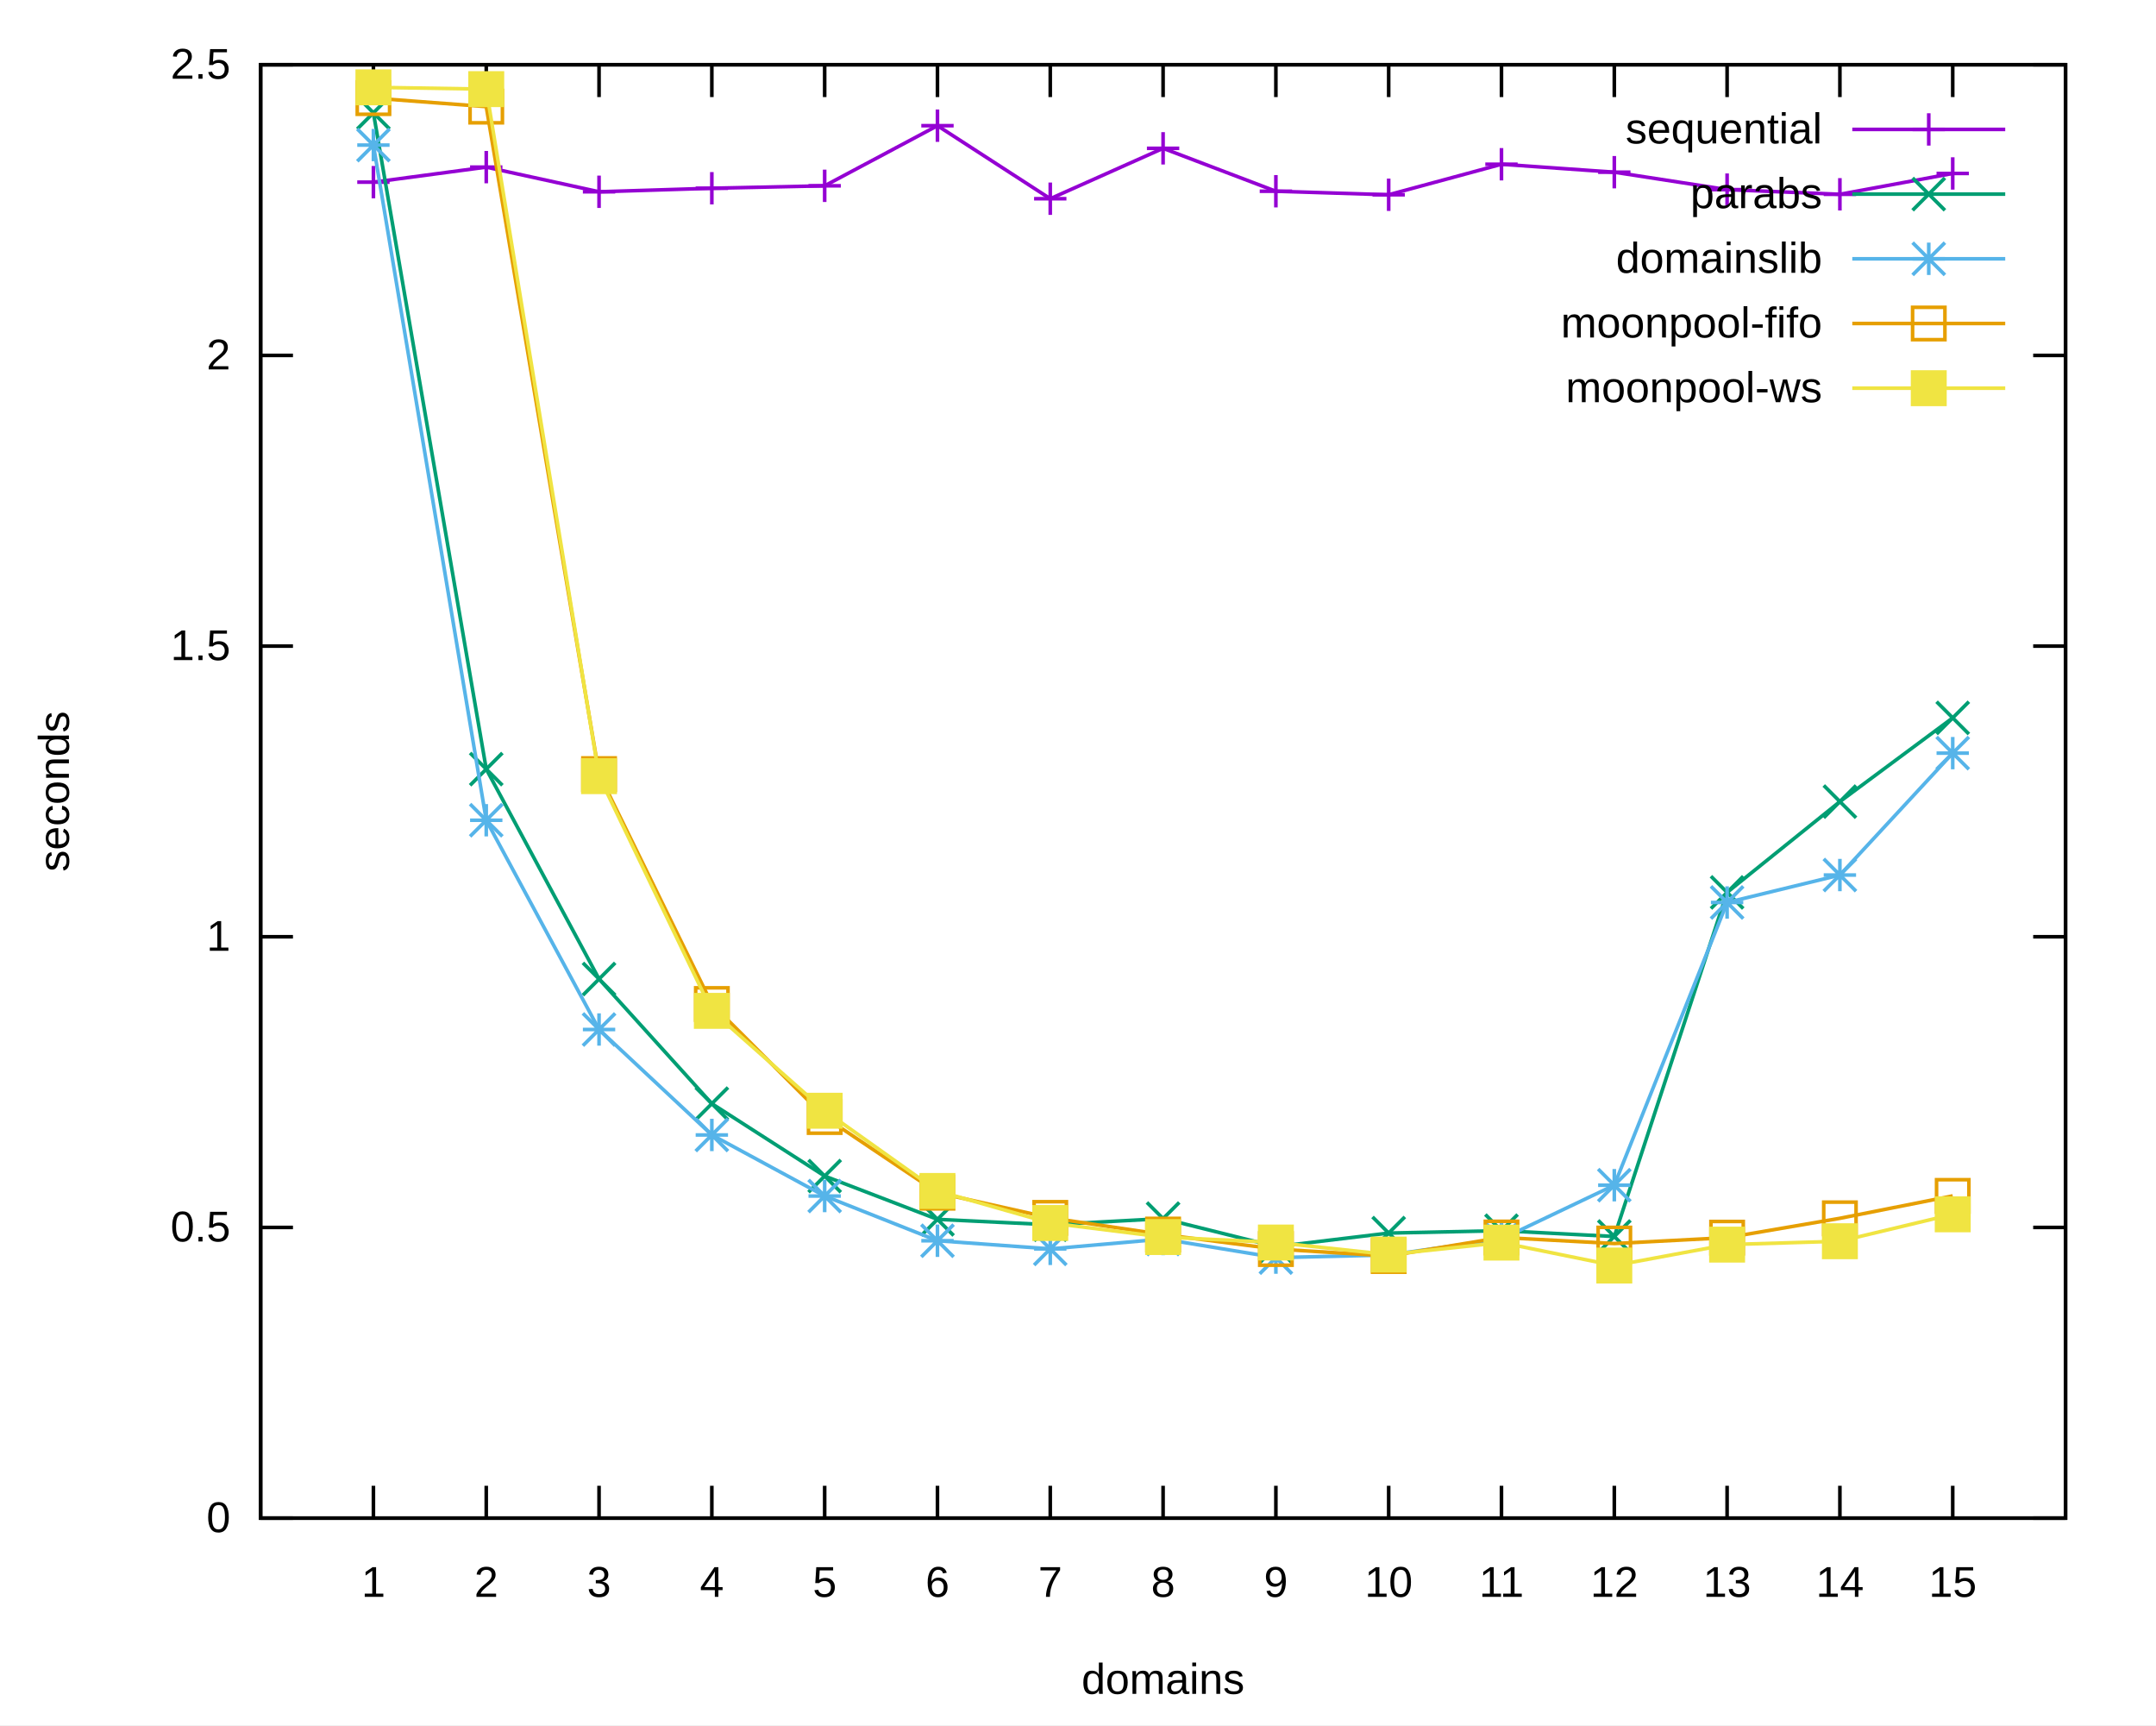
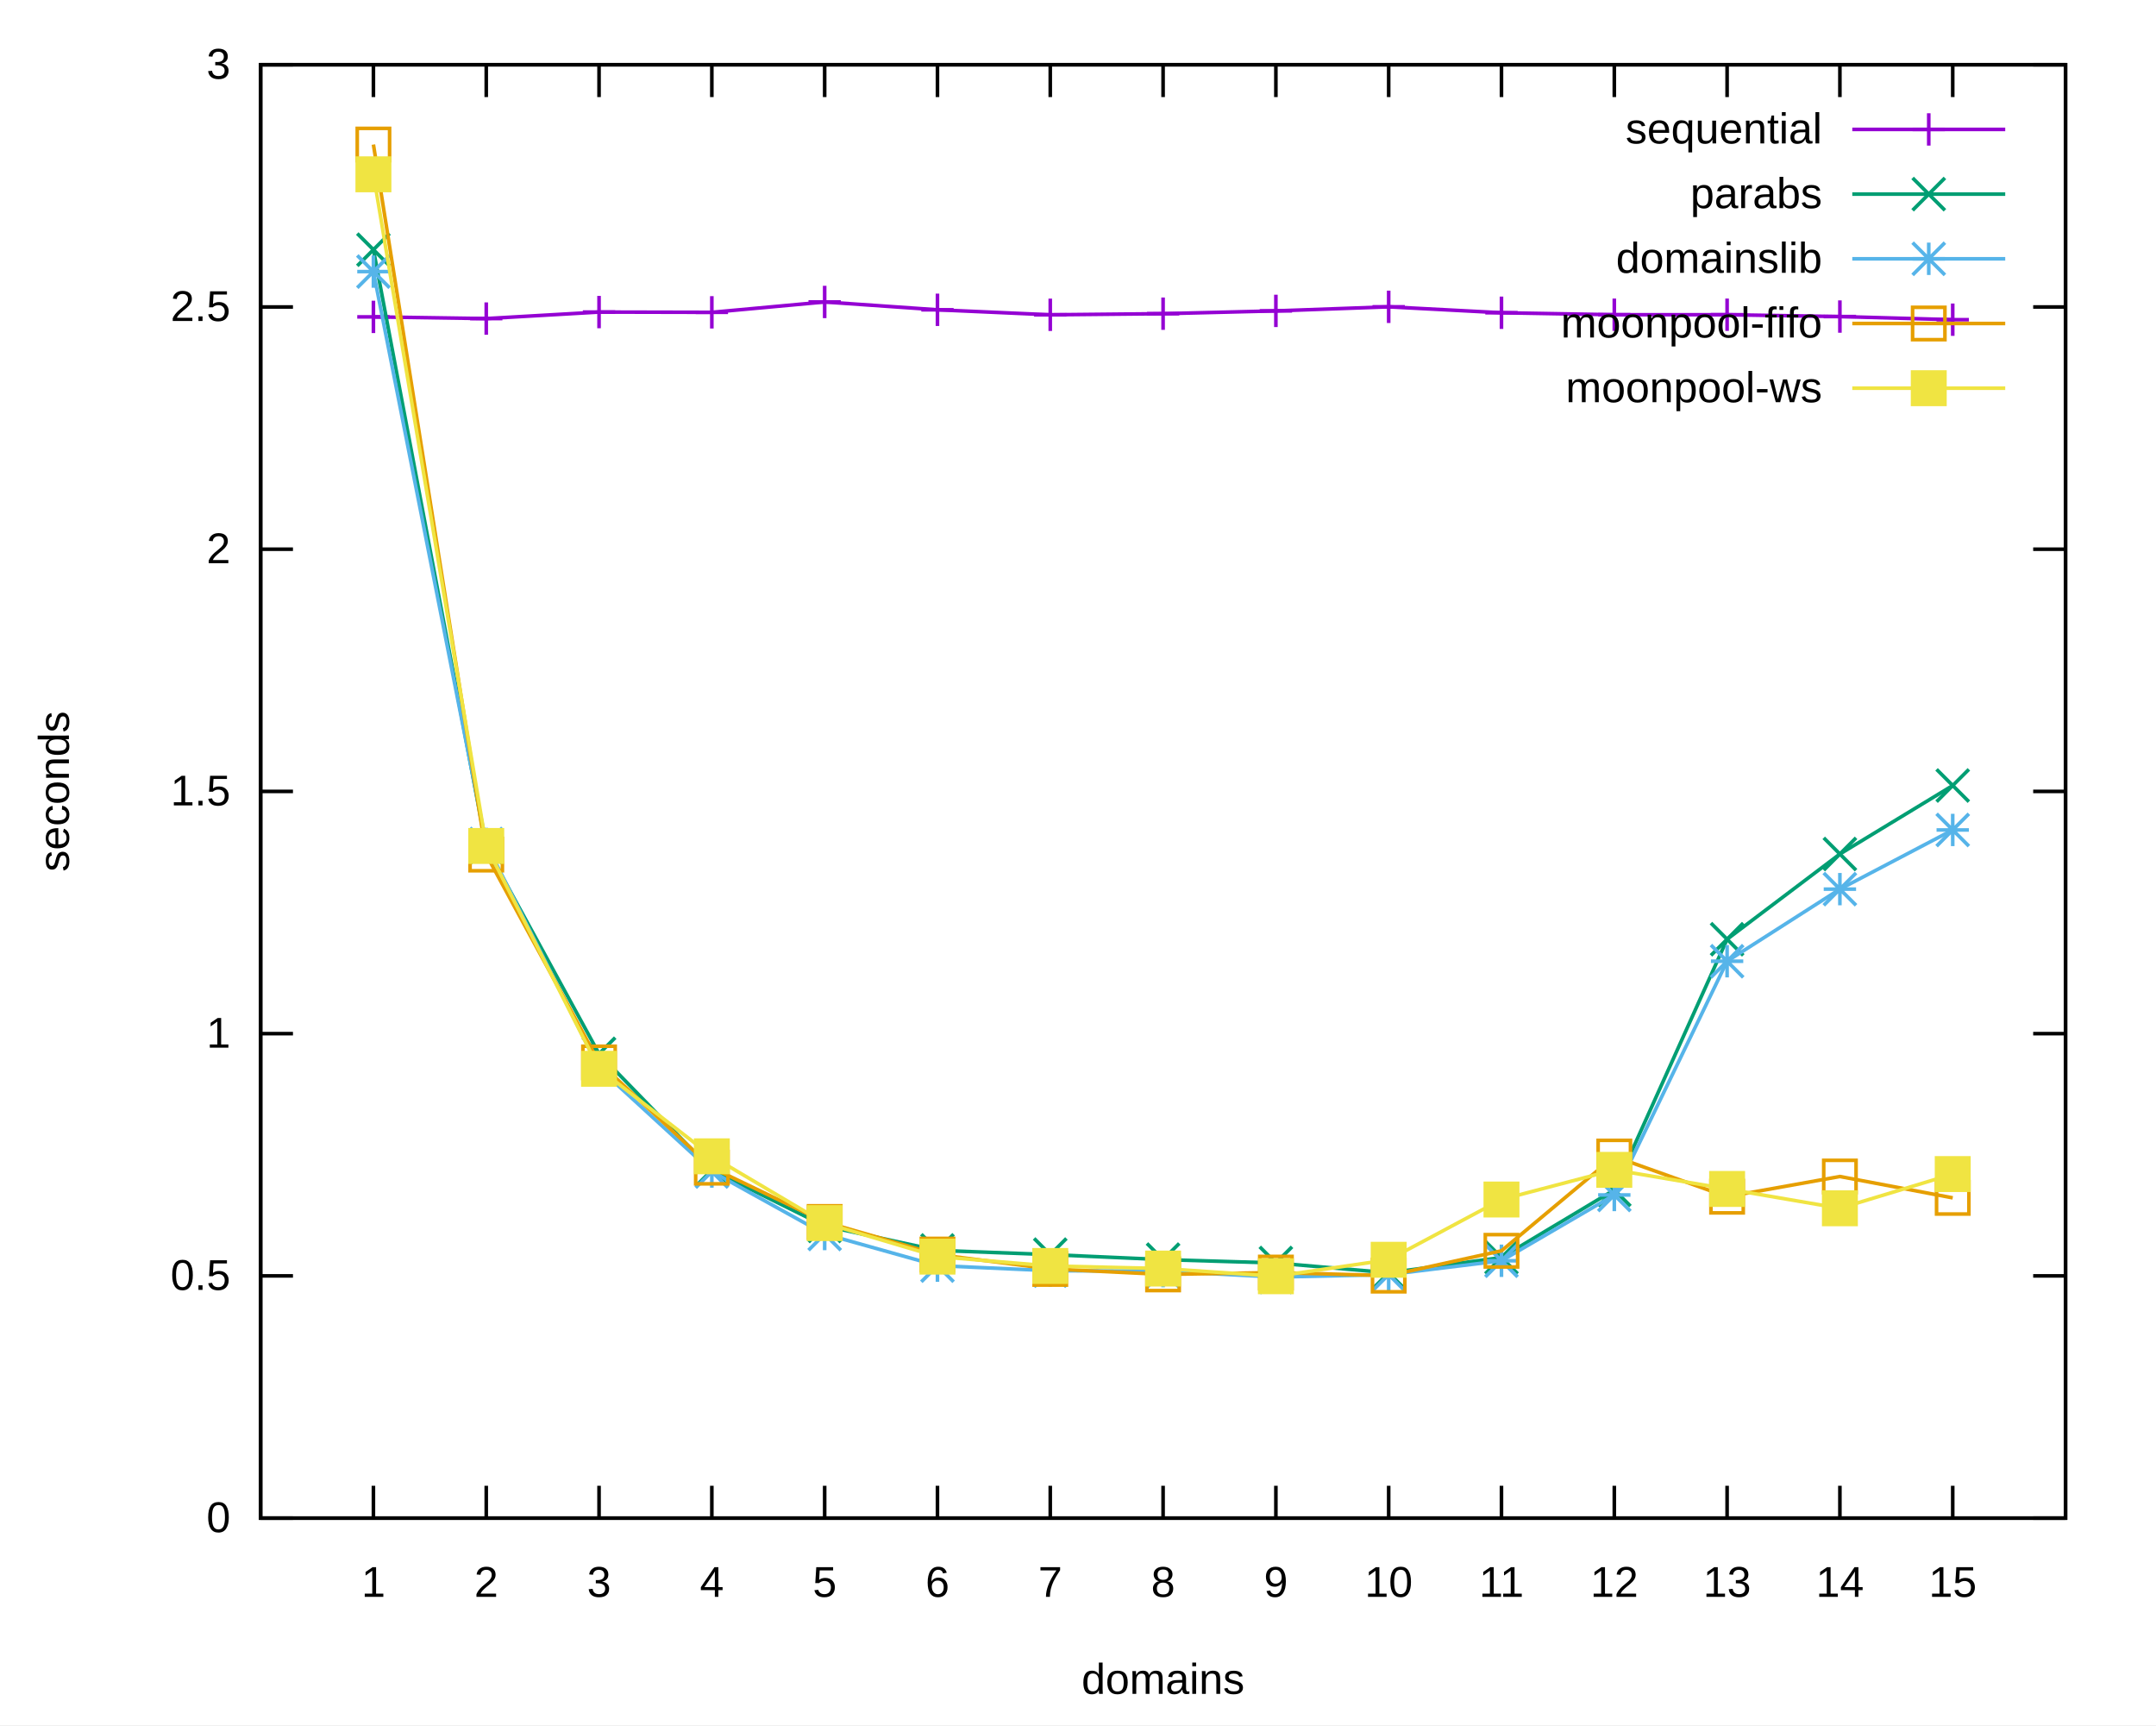
<svg xmlns="http://www.w3.org/2000/svg" xmlns:xlink="http://www.w3.org/1999/xlink" viewBox="0 0 600 480">
  <g id="gnuplot_canvas">
    <rect x="0" y="0" width="600" height="480" fill="#ffffff" />
    <defs>
      <circle id="gpDot" r="0.5" stroke-width="0.5" stroke="currentColor" />
      <path id="gpPt0" stroke-width="0.222" stroke="currentColor" d="M-1,0 h2 M0,-1 v2" />
      <path id="gpPt1" stroke-width="0.222" stroke="currentColor" d="M-1,-1 L1,1 M1,-1 L-1,1" />
      <path id="gpPt2" stroke-width="0.222" stroke="currentColor" d="M-1,0 L1,0 M0,-1 L0,1 M-1,-1 L1,1 M-1,1 L1,-1" />
      <rect id="gpPt3" stroke-width="0.222" stroke="currentColor" x="-1" y="-1" width="2" height="2" />
      <rect id="gpPt4" stroke-width="0.222" stroke="currentColor" fill="currentColor" x="-1" y="-1" width="2" height="2" />
      <circle id="gpPt5" stroke-width="0.222" stroke="currentColor" cx="0" cy="0" r="1" />
      <use xlink:href="#gpPt5" id="gpPt6" fill="currentColor" stroke="none" />
      <path id="gpPt7" stroke-width="0.222" stroke="currentColor" d="M0,-1.33 L-1.33,0.67 L1.33,0.67 z" />
      <use xlink:href="#gpPt7" id="gpPt8" fill="currentColor" stroke="none" />
      <use xlink:href="#gpPt7" id="gpPt9" stroke="currentColor" transform="rotate(180)" />
      <use xlink:href="#gpPt9" id="gpPt10" fill="currentColor" stroke="none" />
      <use xlink:href="#gpPt3" id="gpPt11" stroke="currentColor" transform="rotate(45)" />
      <use xlink:href="#gpPt11" id="gpPt12" fill="currentColor" stroke="none" />
      <path id="gpPt13" stroke-width="0.222" stroke="currentColor" d="M0,1.330 L1.265,0.411 L0.782,-1.067 L-0.782,-1.076 L-1.265,0.411 z" />
      <use xlink:href="#gpPt13" id="gpPt14" fill="currentColor" stroke="none" />
      <filter id="textbox" filterUnits="objectBoundingBox" x="0" y="0" height="1" width="1">
        <feFlood flood-color="#FFFFFF" flood-opacity="1" result="bgnd" />
        <feComposite in="SourceGraphic" in2="bgnd" operator="atop" />
      </filter>
      <filter id="greybox" filterUnits="objectBoundingBox" x="0" y="0" height="1" width="1">
        <feFlood flood-color="lightgrey" flood-opacity="1" result="grey" />
        <feComposite in="SourceGraphic" in2="grey" operator="atop" />
      </filter>
    </defs>
    <g fill="none" color="#FFFFFF" stroke="currentColor" stroke-width="1.00" stroke-linecap="butt" stroke-linejoin="miter">
</g>
    <g fill="none" color="black" stroke="currentColor" stroke-width="1.00" stroke-linecap="butt" stroke-linejoin="miter">
      <path stroke="black" d="M72.53,422.40 L81.53,422.40 M574.82,422.40 L565.82,422.40  " />
      <g transform="translate(64.14,426.30)" stroke="none" fill="black" font-family="Arial" font-size="12.00" text-anchor="end">
        <text>
          <tspan font-family="Arial"> 0</tspan>
        </text>
      </g>
    </g>
    <g fill="none" color="black" stroke="currentColor" stroke-width="1.00" stroke-linecap="butt" stroke-linejoin="miter">
-       <path stroke="black" d="M72.53,341.52 L81.53,341.52 M574.82,341.52 L565.82,341.52  " />
-       <g transform="translate(64.14,345.42)" stroke="none" fill="black" font-family="Arial" font-size="12.00" text-anchor="end">
+       <path stroke="black" d="M72.53,355.00 L81.53,355.00 M574.82,355.00 L565.82,355.00  " />
+       <g transform="translate(64.14,358.90)" stroke="none" fill="black" font-family="Arial" font-size="12.00" text-anchor="end">
        <text>
          <tspan font-family="Arial"> 0.5</tspan>
        </text>
      </g>
    </g>
    <g fill="none" color="black" stroke="currentColor" stroke-width="1.00" stroke-linecap="butt" stroke-linejoin="miter">
-       <path stroke="black" d="M72.53,260.64 L81.53,260.64 M574.82,260.64 L565.82,260.64  " />
-       <g transform="translate(64.14,264.54)" stroke="none" fill="black" font-family="Arial" font-size="12.00" text-anchor="end">
+       <path stroke="black" d="M72.53,287.60 L81.53,287.60 M574.82,287.60 L565.82,287.60  " />
+       <g transform="translate(64.14,291.50)" stroke="none" fill="black" font-family="Arial" font-size="12.00" text-anchor="end">
        <text>
          <tspan font-family="Arial"> 1</tspan>
        </text>
      </g>
    </g>
    <g fill="none" color="black" stroke="currentColor" stroke-width="1.00" stroke-linecap="butt" stroke-linejoin="miter">
-       <path stroke="black" d="M72.53,179.77 L81.53,179.77 M574.82,179.77 L565.82,179.77  " />
-       <g transform="translate(64.14,183.67)" stroke="none" fill="black" font-family="Arial" font-size="12.00" text-anchor="end">
+       <path stroke="black" d="M72.53,220.20 L81.53,220.20 M574.82,220.20 L565.82,220.20  " />
+       <g transform="translate(64.14,224.10)" stroke="none" fill="black" font-family="Arial" font-size="12.00" text-anchor="end">
        <text>
          <tspan font-family="Arial"> 1.5</tspan>
        </text>
      </g>
    </g>
    <g fill="none" color="black" stroke="currentColor" stroke-width="1.00" stroke-linecap="butt" stroke-linejoin="miter">
-       <path stroke="black" d="M72.53,98.89 L81.53,98.89 M574.82,98.89 L565.82,98.89  " />
-       <g transform="translate(64.14,102.79)" stroke="none" fill="black" font-family="Arial" font-size="12.00" text-anchor="end">
+       <path stroke="black" d="M72.53,152.81 L81.53,152.81 M574.82,152.81 L565.82,152.81  " />
+       <g transform="translate(64.14,156.71)" stroke="none" fill="black" font-family="Arial" font-size="12.00" text-anchor="end">
        <text>
          <tspan font-family="Arial"> 2</tspan>
+         </text>
+       </g>
+     </g>
+     <g fill="none" color="black" stroke="currentColor" stroke-width="1.00" stroke-linecap="butt" stroke-linejoin="miter">
+       <path stroke="black" d="M72.53,85.41 L81.53,85.41 M574.82,85.41 L565.82,85.41  " />
+       <g transform="translate(64.14,89.31)" stroke="none" fill="black" font-family="Arial" font-size="12.00" text-anchor="end">
+         <text>
+           <tspan font-family="Arial"> 2.5</tspan>
        </text>
      </g>
    </g>
    <g fill="none" color="black" stroke="currentColor" stroke-width="1.00" stroke-linecap="butt" stroke-linejoin="miter">
      <path stroke="black" d="M72.53,18.01 L81.53,18.01 M574.82,18.01 L565.82,18.01  " />
      <g transform="translate(64.14,21.91)" stroke="none" fill="black" font-family="Arial" font-size="12.00" text-anchor="end">
        <text>
-           <tspan font-family="Arial"> 2.5</tspan>
+           <tspan font-family="Arial"> 3</tspan>
        </text>
      </g>
    </g>
    <g fill="none" color="black" stroke="currentColor" stroke-width="1.00" stroke-linecap="butt" stroke-linejoin="miter">
      <path stroke="black" d="M103.92,422.40 L103.92,413.40 M103.92,18.01 L103.92,27.01  " />
      <g transform="translate(103.92,444.30)" stroke="none" fill="black" font-family="Arial" font-size="12.00" text-anchor="middle">
        <text>
          <tspan font-family="Arial"> 1</tspan>
        </text>
      </g>
    </g>
    <g fill="none" color="black" stroke="currentColor" stroke-width="1.00" stroke-linecap="butt" stroke-linejoin="miter">
      <path stroke="black" d="M135.32,422.40 L135.32,413.40 M135.32,18.01 L135.32,27.01  " />
      <g transform="translate(135.32,444.30)" stroke="none" fill="black" font-family="Arial" font-size="12.00" text-anchor="middle">
        <text>
          <tspan font-family="Arial"> 2</tspan>
        </text>
      </g>
    </g>
    <g fill="none" color="black" stroke="currentColor" stroke-width="1.00" stroke-linecap="butt" stroke-linejoin="miter">
      <path stroke="black" d="M166.71,422.40 L166.71,413.40 M166.71,18.01 L166.71,27.01  " />
      <g transform="translate(166.71,444.30)" stroke="none" fill="black" font-family="Arial" font-size="12.00" text-anchor="middle">
        <text>
          <tspan font-family="Arial"> 3</tspan>
        </text>
      </g>
    </g>
    <g fill="none" color="black" stroke="currentColor" stroke-width="1.00" stroke-linecap="butt" stroke-linejoin="miter">
      <path stroke="black" d="M198.10,422.40 L198.10,413.40 M198.10,18.01 L198.10,27.01  " />
      <g transform="translate(198.10,444.30)" stroke="none" fill="black" font-family="Arial" font-size="12.00" text-anchor="middle">
        <text>
          <tspan font-family="Arial"> 4</tspan>
        </text>
      </g>
    </g>
    <g fill="none" color="black" stroke="currentColor" stroke-width="1.00" stroke-linecap="butt" stroke-linejoin="miter">
      <path stroke="black" d="M229.50,422.40 L229.50,413.40 M229.50,18.01 L229.50,27.01  " />
      <g transform="translate(229.50,444.30)" stroke="none" fill="black" font-family="Arial" font-size="12.00" text-anchor="middle">
        <text>
          <tspan font-family="Arial"> 5</tspan>
        </text>
      </g>
    </g>
    <g fill="none" color="black" stroke="currentColor" stroke-width="1.00" stroke-linecap="butt" stroke-linejoin="miter">
      <path stroke="black" d="M260.89,422.40 L260.89,413.40 M260.89,18.01 L260.89,27.01  " />
      <g transform="translate(260.89,444.30)" stroke="none" fill="black" font-family="Arial" font-size="12.00" text-anchor="middle">
        <text>
          <tspan font-family="Arial"> 6</tspan>
        </text>
      </g>
    </g>
    <g fill="none" color="black" stroke="currentColor" stroke-width="1.00" stroke-linecap="butt" stroke-linejoin="miter">
      <path stroke="black" d="M292.28,422.40 L292.28,413.40 M292.28,18.01 L292.28,27.01  " />
      <g transform="translate(292.28,444.30)" stroke="none" fill="black" font-family="Arial" font-size="12.00" text-anchor="middle">
        <text>
          <tspan font-family="Arial"> 7</tspan>
        </text>
      </g>
    </g>
    <g fill="none" color="black" stroke="currentColor" stroke-width="1.00" stroke-linecap="butt" stroke-linejoin="miter">
      <path stroke="black" d="M323.68,422.40 L323.68,413.40 M323.68,18.01 L323.68,27.01  " />
      <g transform="translate(323.68,444.30)" stroke="none" fill="black" font-family="Arial" font-size="12.00" text-anchor="middle">
        <text>
          <tspan font-family="Arial"> 8</tspan>
        </text>
      </g>
    </g>
    <g fill="none" color="black" stroke="currentColor" stroke-width="1.00" stroke-linecap="butt" stroke-linejoin="miter">
      <path stroke="black" d="M355.07,422.40 L355.07,413.40 M355.07,18.01 L355.07,27.01  " />
      <g transform="translate(355.07,444.30)" stroke="none" fill="black" font-family="Arial" font-size="12.00" text-anchor="middle">
        <text>
          <tspan font-family="Arial"> 9</tspan>
        </text>
      </g>
    </g>
    <g fill="none" color="black" stroke="currentColor" stroke-width="1.00" stroke-linecap="butt" stroke-linejoin="miter">
      <path stroke="black" d="M386.46,422.40 L386.46,413.40 M386.46,18.01 L386.46,27.01  " />
      <g transform="translate(386.46,444.30)" stroke="none" fill="black" font-family="Arial" font-size="12.00" text-anchor="middle">
        <text>
          <tspan font-family="Arial"> 10</tspan>
        </text>
      </g>
    </g>
    <g fill="none" color="black" stroke="currentColor" stroke-width="1.00" stroke-linecap="butt" stroke-linejoin="miter">
      <path stroke="black" d="M417.85,422.40 L417.85,413.40 M417.85,18.01 L417.85,27.01  " />
      <g transform="translate(417.85,444.30)" stroke="none" fill="black" font-family="Arial" font-size="12.00" text-anchor="middle">
        <text>
          <tspan font-family="Arial"> 11</tspan>
        </text>
      </g>
    </g>
    <g fill="none" color="black" stroke="currentColor" stroke-width="1.00" stroke-linecap="butt" stroke-linejoin="miter">
      <path stroke="black" d="M449.25,422.40 L449.25,413.40 M449.25,18.01 L449.25,27.01  " />
      <g transform="translate(449.25,444.30)" stroke="none" fill="black" font-family="Arial" font-size="12.00" text-anchor="middle">
        <text>
          <tspan font-family="Arial"> 12</tspan>
        </text>
      </g>
    </g>
    <g fill="none" color="black" stroke="currentColor" stroke-width="1.00" stroke-linecap="butt" stroke-linejoin="miter">
      <path stroke="black" d="M480.64,422.40 L480.64,413.40 M480.64,18.01 L480.64,27.01  " />
      <g transform="translate(480.64,444.30)" stroke="none" fill="black" font-family="Arial" font-size="12.00" text-anchor="middle">
        <text>
          <tspan font-family="Arial"> 13</tspan>
        </text>
      </g>
    </g>
    <g fill="none" color="black" stroke="currentColor" stroke-width="1.00" stroke-linecap="butt" stroke-linejoin="miter">
      <path stroke="black" d="M512.03,422.40 L512.03,413.40 M512.03,18.01 L512.03,27.01  " />
      <g transform="translate(512.03,444.30)" stroke="none" fill="black" font-family="Arial" font-size="12.00" text-anchor="middle">
        <text>
          <tspan font-family="Arial"> 14</tspan>
        </text>
      </g>
    </g>
    <g fill="none" color="black" stroke="currentColor" stroke-width="1.00" stroke-linecap="butt" stroke-linejoin="miter">
      <path stroke="black" d="M543.43,422.40 L543.43,413.40 M543.43,18.01 L543.43,27.01  " />
      <g transform="translate(543.43,444.30)" stroke="none" fill="black" font-family="Arial" font-size="12.00" text-anchor="middle">
        <text>
          <tspan font-family="Arial"> 15</tspan>
        </text>
      </g>
    </g>
    <g fill="none" color="black" stroke="currentColor" stroke-width="1.00" stroke-linecap="butt" stroke-linejoin="miter">
</g>
    <g fill="none" color="black" stroke="currentColor" stroke-width="1.00" stroke-linecap="butt" stroke-linejoin="miter">
      <path stroke="black" d="M72.53,18.01 L72.53,422.40 L574.82,422.40 L574.82,18.01 L72.53,18.01 Z  " />
    </g>
    <g fill="none" color="black" stroke="currentColor" stroke-width="1.00" stroke-linecap="butt" stroke-linejoin="miter">
</g>
    <g id="gnuplot_plot_1">
      <g fill="none" color="black" stroke="currentColor" stroke-width="1.00" stroke-linecap="butt" stroke-linejoin="miter">
        <g transform="translate(507.09,39.91)" stroke="none" fill="black" font-family="Arial" font-size="12.00" text-anchor="end">
          <text>
            <tspan font-family="Arial">sequential</tspan>
          </text>
        </g>
      </g>
      <g fill="none" color="black" stroke="currentColor" stroke-width="1.00" stroke-linecap="butt" stroke-linejoin="miter">
-         <path stroke="rgb(148,   0, 211)" d="M515.48,36.01 L558.04,36.01 M103.92,50.68 L135.32,46.50 L166.71,53.36 L198.10,52.38 L229.50,51.70 L260.89,34.97   L292.28,55.29 L323.68,41.27 L355.07,53.21 L386.46,54.19 L417.85,45.70 L449.25,47.91 L480.64,52.76 L512.03,54.06   L543.43,48.26  " />
-         <use xlink:href="#gpPt0" transform="translate(103.92,50.68) scale(4.50)" color="rgb(148,   0, 211)" />
-         <use xlink:href="#gpPt0" transform="translate(135.32,46.50) scale(4.50)" color="rgb(148,   0, 211)" />
-         <use xlink:href="#gpPt0" transform="translate(166.71,53.36) scale(4.50)" color="rgb(148,   0, 211)" />
-         <use xlink:href="#gpPt0" transform="translate(198.10,52.38) scale(4.50)" color="rgb(148,   0, 211)" />
-         <use xlink:href="#gpPt0" transform="translate(229.50,51.70) scale(4.50)" color="rgb(148,   0, 211)" />
-         <use xlink:href="#gpPt0" transform="translate(260.89,34.97) scale(4.50)" color="rgb(148,   0, 211)" />
-         <use xlink:href="#gpPt0" transform="translate(292.28,55.29) scale(4.50)" color="rgb(148,   0, 211)" />
-         <use xlink:href="#gpPt0" transform="translate(323.68,41.27) scale(4.50)" color="rgb(148,   0, 211)" />
-         <use xlink:href="#gpPt0" transform="translate(355.07,53.21) scale(4.50)" color="rgb(148,   0, 211)" />
-         <use xlink:href="#gpPt0" transform="translate(386.46,54.19) scale(4.50)" color="rgb(148,   0, 211)" />
-         <use xlink:href="#gpPt0" transform="translate(417.85,45.70) scale(4.50)" color="rgb(148,   0, 211)" />
-         <use xlink:href="#gpPt0" transform="translate(449.25,47.91) scale(4.50)" color="rgb(148,   0, 211)" />
-         <use xlink:href="#gpPt0" transform="translate(480.64,52.76) scale(4.50)" color="rgb(148,   0, 211)" />
-         <use xlink:href="#gpPt0" transform="translate(512.03,54.06) scale(4.50)" color="rgb(148,   0, 211)" />
-         <use xlink:href="#gpPt0" transform="translate(543.43,48.26) scale(4.50)" color="rgb(148,   0, 211)" />
+         <path stroke="rgb(148,   0, 211)" d="M515.48,36.01 L558.04,36.01 M103.92,88.17 L135.32,88.64 L166.71,86.83 L198.10,86.90 L229.50,84.02 L260.89,86.20   L292.28,87.59 L323.68,87.28 L355.07,86.50 L386.46,85.37 L417.85,87.02 L449.25,87.57 L480.64,87.57 L512.03,88.08   L543.43,88.95  " />
+         <use xlink:href="#gpPt0" transform="translate(103.92,88.17) scale(4.50)" color="rgb(148,   0, 211)" />
+         <use xlink:href="#gpPt0" transform="translate(135.32,88.64) scale(4.50)" color="rgb(148,   0, 211)" />
+         <use xlink:href="#gpPt0" transform="translate(166.71,86.83) scale(4.50)" color="rgb(148,   0, 211)" />
+         <use xlink:href="#gpPt0" transform="translate(198.10,86.90) scale(4.50)" color="rgb(148,   0, 211)" />
+         <use xlink:href="#gpPt0" transform="translate(229.50,84.02) scale(4.50)" color="rgb(148,   0, 211)" />
+         <use xlink:href="#gpPt0" transform="translate(260.89,86.20) scale(4.50)" color="rgb(148,   0, 211)" />
+         <use xlink:href="#gpPt0" transform="translate(292.28,87.59) scale(4.50)" color="rgb(148,   0, 211)" />
+         <use xlink:href="#gpPt0" transform="translate(323.68,87.28) scale(4.50)" color="rgb(148,   0, 211)" />
+         <use xlink:href="#gpPt0" transform="translate(355.07,86.50) scale(4.50)" color="rgb(148,   0, 211)" />
+         <use xlink:href="#gpPt0" transform="translate(386.46,85.37) scale(4.50)" color="rgb(148,   0, 211)" />
+         <use xlink:href="#gpPt0" transform="translate(417.85,87.02) scale(4.50)" color="rgb(148,   0, 211)" />
+         <use xlink:href="#gpPt0" transform="translate(449.25,87.57) scale(4.50)" color="rgb(148,   0, 211)" />
+         <use xlink:href="#gpPt0" transform="translate(480.64,87.57) scale(4.50)" color="rgb(148,   0, 211)" />
+         <use xlink:href="#gpPt0" transform="translate(512.03,88.08) scale(4.50)" color="rgb(148,   0, 211)" />
+         <use xlink:href="#gpPt0" transform="translate(543.43,88.95) scale(4.50)" color="rgb(148,   0, 211)" />
        <use xlink:href="#gpPt0" transform="translate(536.76,36.01) scale(4.50)" color="rgb(148,   0, 211)" />
      </g>
    </g>
    <g id="gnuplot_plot_2">
      <g fill="none" color="black" stroke="currentColor" stroke-width="1.00" stroke-linecap="butt" stroke-linejoin="miter">
        <g transform="translate(507.09,57.91)" stroke="none" fill="black" font-family="Arial" font-size="12.00" text-anchor="end">
          <text>
            <tspan font-family="Arial">parabs</tspan>
          </text>
        </g>
      </g>
      <g fill="none" color="black" stroke="currentColor" stroke-width="1.00" stroke-linecap="butt" stroke-linejoin="miter">
-         <path stroke="rgb(  0, 158, 115)" d="M515.48,54.01 L558.04,54.01 M103.92,31.39 L135.32,214.00 L166.71,272.40 L198.10,307.08 L229.50,327.23 L260.89,339.27   L292.28,340.77 L323.68,339.06 L355.07,346.86 L386.46,343.09 L417.85,342.42 L449.25,344.04 L480.64,248.30 L512.03,223.04   L543.43,199.74  " />
-         <use xlink:href="#gpPt1" transform="translate(103.92,31.39) scale(4.50)" color="rgb(  0, 158, 115)" />
-         <use xlink:href="#gpPt1" transform="translate(135.32,214.00) scale(4.50)" color="rgb(  0, 158, 115)" />
-         <use xlink:href="#gpPt1" transform="translate(166.71,272.40) scale(4.50)" color="rgb(  0, 158, 115)" />
-         <use xlink:href="#gpPt1" transform="translate(198.10,307.08) scale(4.50)" color="rgb(  0, 158, 115)" />
-         <use xlink:href="#gpPt1" transform="translate(229.50,327.23) scale(4.50)" color="rgb(  0, 158, 115)" />
-         <use xlink:href="#gpPt1" transform="translate(260.89,339.27) scale(4.50)" color="rgb(  0, 158, 115)" />
-         <use xlink:href="#gpPt1" transform="translate(292.28,340.77) scale(4.50)" color="rgb(  0, 158, 115)" />
-         <use xlink:href="#gpPt1" transform="translate(323.68,339.06) scale(4.50)" color="rgb(  0, 158, 115)" />
-         <use xlink:href="#gpPt1" transform="translate(355.07,346.86) scale(4.50)" color="rgb(  0, 158, 115)" />
-         <use xlink:href="#gpPt1" transform="translate(386.46,343.09) scale(4.50)" color="rgb(  0, 158, 115)" />
-         <use xlink:href="#gpPt1" transform="translate(417.85,342.42) scale(4.50)" color="rgb(  0, 158, 115)" />
-         <use xlink:href="#gpPt1" transform="translate(449.25,344.04) scale(4.50)" color="rgb(  0, 158, 115)" />
-         <use xlink:href="#gpPt1" transform="translate(480.64,248.30) scale(4.50)" color="rgb(  0, 158, 115)" />
-         <use xlink:href="#gpPt1" transform="translate(512.03,223.04) scale(4.50)" color="rgb(  0, 158, 115)" />
-         <use xlink:href="#gpPt1" transform="translate(543.43,199.74) scale(4.50)" color="rgb(  0, 158, 115)" />
+         <path stroke="rgb(  0, 158, 115)" d="M515.48,54.01 L558.04,54.01 M103.92,69.47 L135.32,235.76 L166.71,293.21 L198.10,325.57 L229.50,341.11 L260.89,347.91   L292.28,349.08 L323.68,350.47 L355.07,351.41 L386.46,354.14 L417.85,349.89 L449.25,331.08 L480.64,261.33 L512.03,237.62   L543.43,218.56  " />
+         <use xlink:href="#gpPt1" transform="translate(103.92,69.47) scale(4.50)" color="rgb(  0, 158, 115)" />
+         <use xlink:href="#gpPt1" transform="translate(135.32,235.76) scale(4.50)" color="rgb(  0, 158, 115)" />
+         <use xlink:href="#gpPt1" transform="translate(166.71,293.21) scale(4.50)" color="rgb(  0, 158, 115)" />
+         <use xlink:href="#gpPt1" transform="translate(198.10,325.57) scale(4.50)" color="rgb(  0, 158, 115)" />
+         <use xlink:href="#gpPt1" transform="translate(229.50,341.11) scale(4.50)" color="rgb(  0, 158, 115)" />
+         <use xlink:href="#gpPt1" transform="translate(260.89,347.91) scale(4.50)" color="rgb(  0, 158, 115)" />
+         <use xlink:href="#gpPt1" transform="translate(292.28,349.08) scale(4.50)" color="rgb(  0, 158, 115)" />
+         <use xlink:href="#gpPt1" transform="translate(323.68,350.47) scale(4.50)" color="rgb(  0, 158, 115)" />
+         <use xlink:href="#gpPt1" transform="translate(355.07,351.41) scale(4.50)" color="rgb(  0, 158, 115)" />
+         <use xlink:href="#gpPt1" transform="translate(386.46,354.14) scale(4.50)" color="rgb(  0, 158, 115)" />
+         <use xlink:href="#gpPt1" transform="translate(417.85,349.89) scale(4.50)" color="rgb(  0, 158, 115)" />
+         <use xlink:href="#gpPt1" transform="translate(449.25,331.08) scale(4.50)" color="rgb(  0, 158, 115)" />
+         <use xlink:href="#gpPt1" transform="translate(480.64,261.33) scale(4.50)" color="rgb(  0, 158, 115)" />
+         <use xlink:href="#gpPt1" transform="translate(512.03,237.62) scale(4.50)" color="rgb(  0, 158, 115)" />
+         <use xlink:href="#gpPt1" transform="translate(543.43,218.56) scale(4.50)" color="rgb(  0, 158, 115)" />
        <use xlink:href="#gpPt1" transform="translate(536.76,54.01) scale(4.50)" color="rgb(  0, 158, 115)" />
      </g>
    </g>
    <g id="gnuplot_plot_3">
      <g fill="none" color="black" stroke="currentColor" stroke-width="1.00" stroke-linecap="butt" stroke-linejoin="miter">
        <g transform="translate(507.09,75.91)" stroke="none" fill="black" font-family="Arial" font-size="12.00" text-anchor="end">
          <text>
            <tspan font-family="Arial">domainslib</tspan>
          </text>
        </g>
      </g>
      <g fill="none" color="black" stroke="currentColor" stroke-width="1.00" stroke-linecap="butt" stroke-linejoin="miter">
-         <path stroke="rgb( 86, 180, 233)" d="M515.48,72.01 L558.04,72.01 M103.92,40.37 L135.32,228.22 L166.71,286.45 L198.10,315.79 L229.50,332.78 L260.89,345.22   L292.28,347.49 L323.68,344.75 L355.07,349.92 L386.46,349.18 L417.85,344.73 L449.25,329.77 L480.64,251.10 L512.03,243.47   L543.43,209.55  " />
-         <use xlink:href="#gpPt2" transform="translate(103.92,40.37) scale(4.50)" color="rgb( 86, 180, 233)" />
-         <use xlink:href="#gpPt2" transform="translate(135.32,228.22) scale(4.50)" color="rgb( 86, 180, 233)" />
-         <use xlink:href="#gpPt2" transform="translate(166.71,286.45) scale(4.50)" color="rgb( 86, 180, 233)" />
-         <use xlink:href="#gpPt2" transform="translate(198.10,315.79) scale(4.50)" color="rgb( 86, 180, 233)" />
-         <use xlink:href="#gpPt2" transform="translate(229.50,332.78) scale(4.50)" color="rgb( 86, 180, 233)" />
-         <use xlink:href="#gpPt2" transform="translate(260.89,345.22) scale(4.50)" color="rgb( 86, 180, 233)" />
-         <use xlink:href="#gpPt2" transform="translate(292.28,347.49) scale(4.50)" color="rgb( 86, 180, 233)" />
-         <use xlink:href="#gpPt2" transform="translate(323.68,344.75) scale(4.50)" color="rgb( 86, 180, 233)" />
-         <use xlink:href="#gpPt2" transform="translate(355.07,349.92) scale(4.50)" color="rgb( 86, 180, 233)" />
-         <use xlink:href="#gpPt2" transform="translate(386.46,349.18) scale(4.50)" color="rgb( 86, 180, 233)" />
-         <use xlink:href="#gpPt2" transform="translate(417.85,344.73) scale(4.50)" color="rgb( 86, 180, 233)" />
-         <use xlink:href="#gpPt2" transform="translate(449.25,329.77) scale(4.50)" color="rgb( 86, 180, 233)" />
-         <use xlink:href="#gpPt2" transform="translate(480.64,251.10) scale(4.50)" color="rgb( 86, 180, 233)" />
-         <use xlink:href="#gpPt2" transform="translate(512.03,243.47) scale(4.50)" color="rgb( 86, 180, 233)" />
-         <use xlink:href="#gpPt2" transform="translate(543.43,209.55) scale(4.50)" color="rgb( 86, 180, 233)" />
+         <path stroke="rgb( 86, 180, 233)" d="M515.48,72.01 L558.04,72.01 M103.92,75.57 L135.32,234.82 L166.71,297.20 L198.10,325.97 L229.50,343.36 L260.89,352.15   L292.28,353.56 L323.68,353.68 L355.07,355.33 L386.46,354.64 L417.85,350.79 L449.25,332.49 L480.64,267.45 L512.03,247.39   L543.43,230.93  " />
+         <use xlink:href="#gpPt2" transform="translate(103.92,75.57) scale(4.50)" color="rgb( 86, 180, 233)" />
+         <use xlink:href="#gpPt2" transform="translate(135.32,234.82) scale(4.50)" color="rgb( 86, 180, 233)" />
+         <use xlink:href="#gpPt2" transform="translate(166.71,297.20) scale(4.50)" color="rgb( 86, 180, 233)" />
+         <use xlink:href="#gpPt2" transform="translate(198.10,325.97) scale(4.50)" color="rgb( 86, 180, 233)" />
+         <use xlink:href="#gpPt2" transform="translate(229.50,343.36) scale(4.50)" color="rgb( 86, 180, 233)" />
+         <use xlink:href="#gpPt2" transform="translate(260.89,352.15) scale(4.50)" color="rgb( 86, 180, 233)" />
+         <use xlink:href="#gpPt2" transform="translate(292.28,353.56) scale(4.50)" color="rgb( 86, 180, 233)" />
+         <use xlink:href="#gpPt2" transform="translate(323.68,353.68) scale(4.50)" color="rgb( 86, 180, 233)" />
+         <use xlink:href="#gpPt2" transform="translate(355.07,355.33) scale(4.50)" color="rgb( 86, 180, 233)" />
+         <use xlink:href="#gpPt2" transform="translate(386.46,354.64) scale(4.50)" color="rgb( 86, 180, 233)" />
+         <use xlink:href="#gpPt2" transform="translate(417.85,350.79) scale(4.50)" color="rgb( 86, 180, 233)" />
+         <use xlink:href="#gpPt2" transform="translate(449.25,332.49) scale(4.50)" color="rgb( 86, 180, 233)" />
+         <use xlink:href="#gpPt2" transform="translate(480.64,267.45) scale(4.50)" color="rgb( 86, 180, 233)" />
+         <use xlink:href="#gpPt2" transform="translate(512.03,247.39) scale(4.50)" color="rgb( 86, 180, 233)" />
+         <use xlink:href="#gpPt2" transform="translate(543.43,230.93) scale(4.50)" color="rgb( 86, 180, 233)" />
        <use xlink:href="#gpPt2" transform="translate(536.76,72.01) scale(4.50)" color="rgb( 86, 180, 233)" />
      </g>
    </g>
    <g id="gnuplot_plot_4">
      <g fill="none" color="black" stroke="currentColor" stroke-width="1.00" stroke-linecap="butt" stroke-linejoin="miter">
        <g transform="translate(507.09,93.91)" stroke="none" fill="black" font-family="Arial" font-size="12.00" text-anchor="end">
          <text>
            <tspan font-family="Arial">moonpool-fifo</tspan>
          </text>
        </g>
      </g>
      <g fill="none" color="black" stroke="currentColor" stroke-width="1.00" stroke-linecap="butt" stroke-linejoin="miter">
-         <path stroke="rgb(230, 159,   0)" d="M515.48,90.01 L558.04,90.01 M103.92,27.30 L135.32,29.67 L166.71,215.38 L198.10,279.35 L229.50,310.80 L260.89,331.85   L292.28,338.86 L323.68,343.50 L355.07,347.53 L386.46,349.47 L417.85,344.31 L449.25,346.00 L480.64,344.36 L512.03,338.98   L543.43,332.74  " />
-         <use xlink:href="#gpPt3" transform="translate(103.92,27.30) scale(4.50)" color="rgb(230, 159,   0)" />
-         <use xlink:href="#gpPt3" transform="translate(135.32,29.67) scale(4.50)" color="rgb(230, 159,   0)" />
-         <use xlink:href="#gpPt3" transform="translate(166.71,215.38) scale(4.50)" color="rgb(230, 159,   0)" />
-         <use xlink:href="#gpPt3" transform="translate(198.10,279.35) scale(4.50)" color="rgb(230, 159,   0)" />
-         <use xlink:href="#gpPt3" transform="translate(229.50,310.80) scale(4.50)" color="rgb(230, 159,   0)" />
-         <use xlink:href="#gpPt3" transform="translate(260.89,331.85) scale(4.50)" color="rgb(230, 159,   0)" />
-         <use xlink:href="#gpPt3" transform="translate(292.28,338.86) scale(4.50)" color="rgb(230, 159,   0)" />
-         <use xlink:href="#gpPt3" transform="translate(323.68,343.50) scale(4.50)" color="rgb(230, 159,   0)" />
-         <use xlink:href="#gpPt3" transform="translate(355.07,347.53) scale(4.50)" color="rgb(230, 159,   0)" />
-         <use xlink:href="#gpPt3" transform="translate(386.46,349.47) scale(4.50)" color="rgb(230, 159,   0)" />
-         <use xlink:href="#gpPt3" transform="translate(417.85,344.31) scale(4.50)" color="rgb(230, 159,   0)" />
-         <use xlink:href="#gpPt3" transform="translate(449.25,346.00) scale(4.50)" color="rgb(230, 159,   0)" />
-         <use xlink:href="#gpPt3" transform="translate(480.64,344.36) scale(4.50)" color="rgb(230, 159,   0)" />
-         <use xlink:href="#gpPt3" transform="translate(512.03,338.98) scale(4.50)" color="rgb(230, 159,   0)" />
-         <use xlink:href="#gpPt3" transform="translate(543.43,332.74) scale(4.50)" color="rgb(230, 159,   0)" />
+         <path stroke="rgb(230, 159,   0)" d="M515.48,90.01 L558.04,90.01 M103.92,40.22 L135.32,237.78 L166.71,295.60 L198.10,324.89 L229.50,340.00 L260.89,349.07   L292.28,353.06 L323.68,354.59 L355.07,354.08 L386.46,354.93 L417.85,348.02 L449.25,321.79 L480.64,332.97 L512.03,327.35   L543.43,333.29  " />
+         <use xlink:href="#gpPt3" transform="translate(103.92,40.22) scale(4.50)" color="rgb(230, 159,   0)" />
+         <use xlink:href="#gpPt3" transform="translate(135.32,237.78) scale(4.50)" color="rgb(230, 159,   0)" />
+         <use xlink:href="#gpPt3" transform="translate(166.71,295.60) scale(4.50)" color="rgb(230, 159,   0)" />
+         <use xlink:href="#gpPt3" transform="translate(198.10,324.89) scale(4.50)" color="rgb(230, 159,   0)" />
+         <use xlink:href="#gpPt3" transform="translate(229.50,340.00) scale(4.50)" color="rgb(230, 159,   0)" />
+         <use xlink:href="#gpPt3" transform="translate(260.89,349.07) scale(4.50)" color="rgb(230, 159,   0)" />
+         <use xlink:href="#gpPt3" transform="translate(292.28,353.06) scale(4.50)" color="rgb(230, 159,   0)" />
+         <use xlink:href="#gpPt3" transform="translate(323.68,354.59) scale(4.50)" color="rgb(230, 159,   0)" />
+         <use xlink:href="#gpPt3" transform="translate(355.07,354.08) scale(4.50)" color="rgb(230, 159,   0)" />
+         <use xlink:href="#gpPt3" transform="translate(386.46,354.93) scale(4.50)" color="rgb(230, 159,   0)" />
+         <use xlink:href="#gpPt3" transform="translate(417.85,348.02) scale(4.50)" color="rgb(230, 159,   0)" />
+         <use xlink:href="#gpPt3" transform="translate(449.25,321.79) scale(4.50)" color="rgb(230, 159,   0)" />
+         <use xlink:href="#gpPt3" transform="translate(480.64,332.97) scale(4.50)" color="rgb(230, 159,   0)" />
+         <use xlink:href="#gpPt3" transform="translate(512.03,327.35) scale(4.50)" color="rgb(230, 159,   0)" />
+         <use xlink:href="#gpPt3" transform="translate(543.43,333.29) scale(4.50)" color="rgb(230, 159,   0)" />
        <use xlink:href="#gpPt3" transform="translate(536.76,90.01) scale(4.50)" color="rgb(230, 159,   0)" />
      </g>
    </g>
    <g id="gnuplot_plot_5">
      <g fill="none" color="black" stroke="currentColor" stroke-width="1.00" stroke-linecap="butt" stroke-linejoin="miter">
        <g transform="translate(507.09,111.91)" stroke="none" fill="black" font-family="Arial" font-size="12.00" text-anchor="end">
          <text>
            <tspan font-family="Arial">moonpool-ws</tspan>
          </text>
        </g>
      </g>
      <g fill="none" color="black" stroke="currentColor" stroke-width="1.00" stroke-linecap="butt" stroke-linejoin="miter">
-         <path stroke="rgb(240, 228,  66)" d="M515.48,108.01 L558.04,108.01 M103.92,24.30 L135.32,24.80 L166.71,215.96 L198.10,281.26 L229.50,309.05 L260.89,331.37   L292.28,340.29 L323.68,344.19 L355.07,345.72 L386.46,349.07 L417.85,345.74 L449.25,352.12 L480.64,346.30 L512.03,345.36   L543.43,337.87  " />
-         <use xlink:href="#gpPt4" transform="translate(103.92,24.30) scale(4.50)" color="rgb(240, 228,  66)" />
-         <use xlink:href="#gpPt4" transform="translate(135.32,24.80) scale(4.50)" color="rgb(240, 228,  66)" />
-         <use xlink:href="#gpPt4" transform="translate(166.71,215.96) scale(4.50)" color="rgb(240, 228,  66)" />
-         <use xlink:href="#gpPt4" transform="translate(198.10,281.26) scale(4.50)" color="rgb(240, 228,  66)" />
-         <use xlink:href="#gpPt4" transform="translate(229.50,309.05) scale(4.50)" color="rgb(240, 228,  66)" />
-         <use xlink:href="#gpPt4" transform="translate(260.89,331.37) scale(4.50)" color="rgb(240, 228,  66)" />
-         <use xlink:href="#gpPt4" transform="translate(292.28,340.29) scale(4.50)" color="rgb(240, 228,  66)" />
-         <use xlink:href="#gpPt4" transform="translate(323.68,344.19) scale(4.50)" color="rgb(240, 228,  66)" />
-         <use xlink:href="#gpPt4" transform="translate(355.07,345.72) scale(4.50)" color="rgb(240, 228,  66)" />
-         <use xlink:href="#gpPt4" transform="translate(386.46,349.07) scale(4.50)" color="rgb(240, 228,  66)" />
-         <use xlink:href="#gpPt4" transform="translate(417.85,345.74) scale(4.50)" color="rgb(240, 228,  66)" />
-         <use xlink:href="#gpPt4" transform="translate(449.25,352.12) scale(4.50)" color="rgb(240, 228,  66)" />
-         <use xlink:href="#gpPt4" transform="translate(480.64,346.30) scale(4.50)" color="rgb(240, 228,  66)" />
-         <use xlink:href="#gpPt4" transform="translate(512.03,345.36) scale(4.50)" color="rgb(240, 228,  66)" />
-         <use xlink:href="#gpPt4" transform="translate(543.43,337.87) scale(4.50)" color="rgb(240, 228,  66)" />
+         <path stroke="rgb(240, 228,  66)" d="M515.48,108.01 L558.04,108.01 M103.92,48.50 L135.32,235.38 L166.71,297.38 L198.10,321.73 L229.50,340.31 L260.89,349.64   L292.28,352.24 L323.68,352.96 L355.07,355.10 L386.46,350.52 L417.85,333.75 L449.25,325.50 L480.64,330.81 L512.03,336.19   L543.43,326.67  " />
+         <use xlink:href="#gpPt4" transform="translate(103.92,48.50) scale(4.50)" color="rgb(240, 228,  66)" />
+         <use xlink:href="#gpPt4" transform="translate(135.32,235.38) scale(4.50)" color="rgb(240, 228,  66)" />
+         <use xlink:href="#gpPt4" transform="translate(166.71,297.38) scale(4.50)" color="rgb(240, 228,  66)" />
+         <use xlink:href="#gpPt4" transform="translate(198.10,321.73) scale(4.50)" color="rgb(240, 228,  66)" />
+         <use xlink:href="#gpPt4" transform="translate(229.50,340.31) scale(4.50)" color="rgb(240, 228,  66)" />
+         <use xlink:href="#gpPt4" transform="translate(260.89,349.64) scale(4.50)" color="rgb(240, 228,  66)" />
+         <use xlink:href="#gpPt4" transform="translate(292.28,352.24) scale(4.50)" color="rgb(240, 228,  66)" />
+         <use xlink:href="#gpPt4" transform="translate(323.68,352.96) scale(4.50)" color="rgb(240, 228,  66)" />
+         <use xlink:href="#gpPt4" transform="translate(355.07,355.10) scale(4.50)" color="rgb(240, 228,  66)" />
+         <use xlink:href="#gpPt4" transform="translate(386.46,350.52) scale(4.50)" color="rgb(240, 228,  66)" />
+         <use xlink:href="#gpPt4" transform="translate(417.85,333.75) scale(4.50)" color="rgb(240, 228,  66)" />
+         <use xlink:href="#gpPt4" transform="translate(449.25,325.50) scale(4.50)" color="rgb(240, 228,  66)" />
+         <use xlink:href="#gpPt4" transform="translate(480.64,330.81) scale(4.50)" color="rgb(240, 228,  66)" />
+         <use xlink:href="#gpPt4" transform="translate(512.03,336.19) scale(4.50)" color="rgb(240, 228,  66)" />
+         <use xlink:href="#gpPt4" transform="translate(543.43,326.67) scale(4.50)" color="rgb(240, 228,  66)" />
        <use xlink:href="#gpPt4" transform="translate(536.76,108.01) scale(4.50)" color="rgb(240, 228,  66)" />
      </g>
    </g>
    <g fill="none" color="#FFFFFF" stroke="rgb(240, 228,  66)" stroke-width="2.00" stroke-linecap="butt" stroke-linejoin="miter">
</g>
    <g fill="none" color="black" stroke="currentColor" stroke-width="2.00" stroke-linecap="butt" stroke-linejoin="miter">
</g>
    <g fill="none" color="black" stroke="black" stroke-width="1.00" stroke-linecap="butt" stroke-linejoin="miter">
</g>
    <g fill="none" color="black" stroke="currentColor" stroke-width="1.00" stroke-linecap="butt" stroke-linejoin="miter">
      <path stroke="black" d="M72.53,18.01 L72.53,422.40 L574.82,422.40 L574.82,18.01 L72.53,18.01 Z  " />
      <g transform="translate(19.18,220.21) rotate(270.00)" stroke="none" fill="black" font-family="Arial" font-size="12.00" text-anchor="middle">
        <text>
          <tspan font-family="Arial">seconds</tspan>
        </text>
      </g>
    </g>
    <g fill="none" color="black" stroke="currentColor" stroke-width="1.00" stroke-linecap="butt" stroke-linejoin="miter">
      <g transform="translate(323.67,471.30)" stroke="none" fill="black" font-family="Arial" font-size="12.00" text-anchor="middle">
        <text>
          <tspan font-family="Arial">domains</tspan>
        </text>
      </g>
    </g>
    <g fill="none" color="black" stroke="currentColor" stroke-width="1.00" stroke-linecap="butt" stroke-linejoin="miter">
</g>
    <g fill="none" color="black" stroke="currentColor" stroke-width="1.00" stroke-linecap="butt" stroke-linejoin="miter">
</g>
  </g>
</svg>
